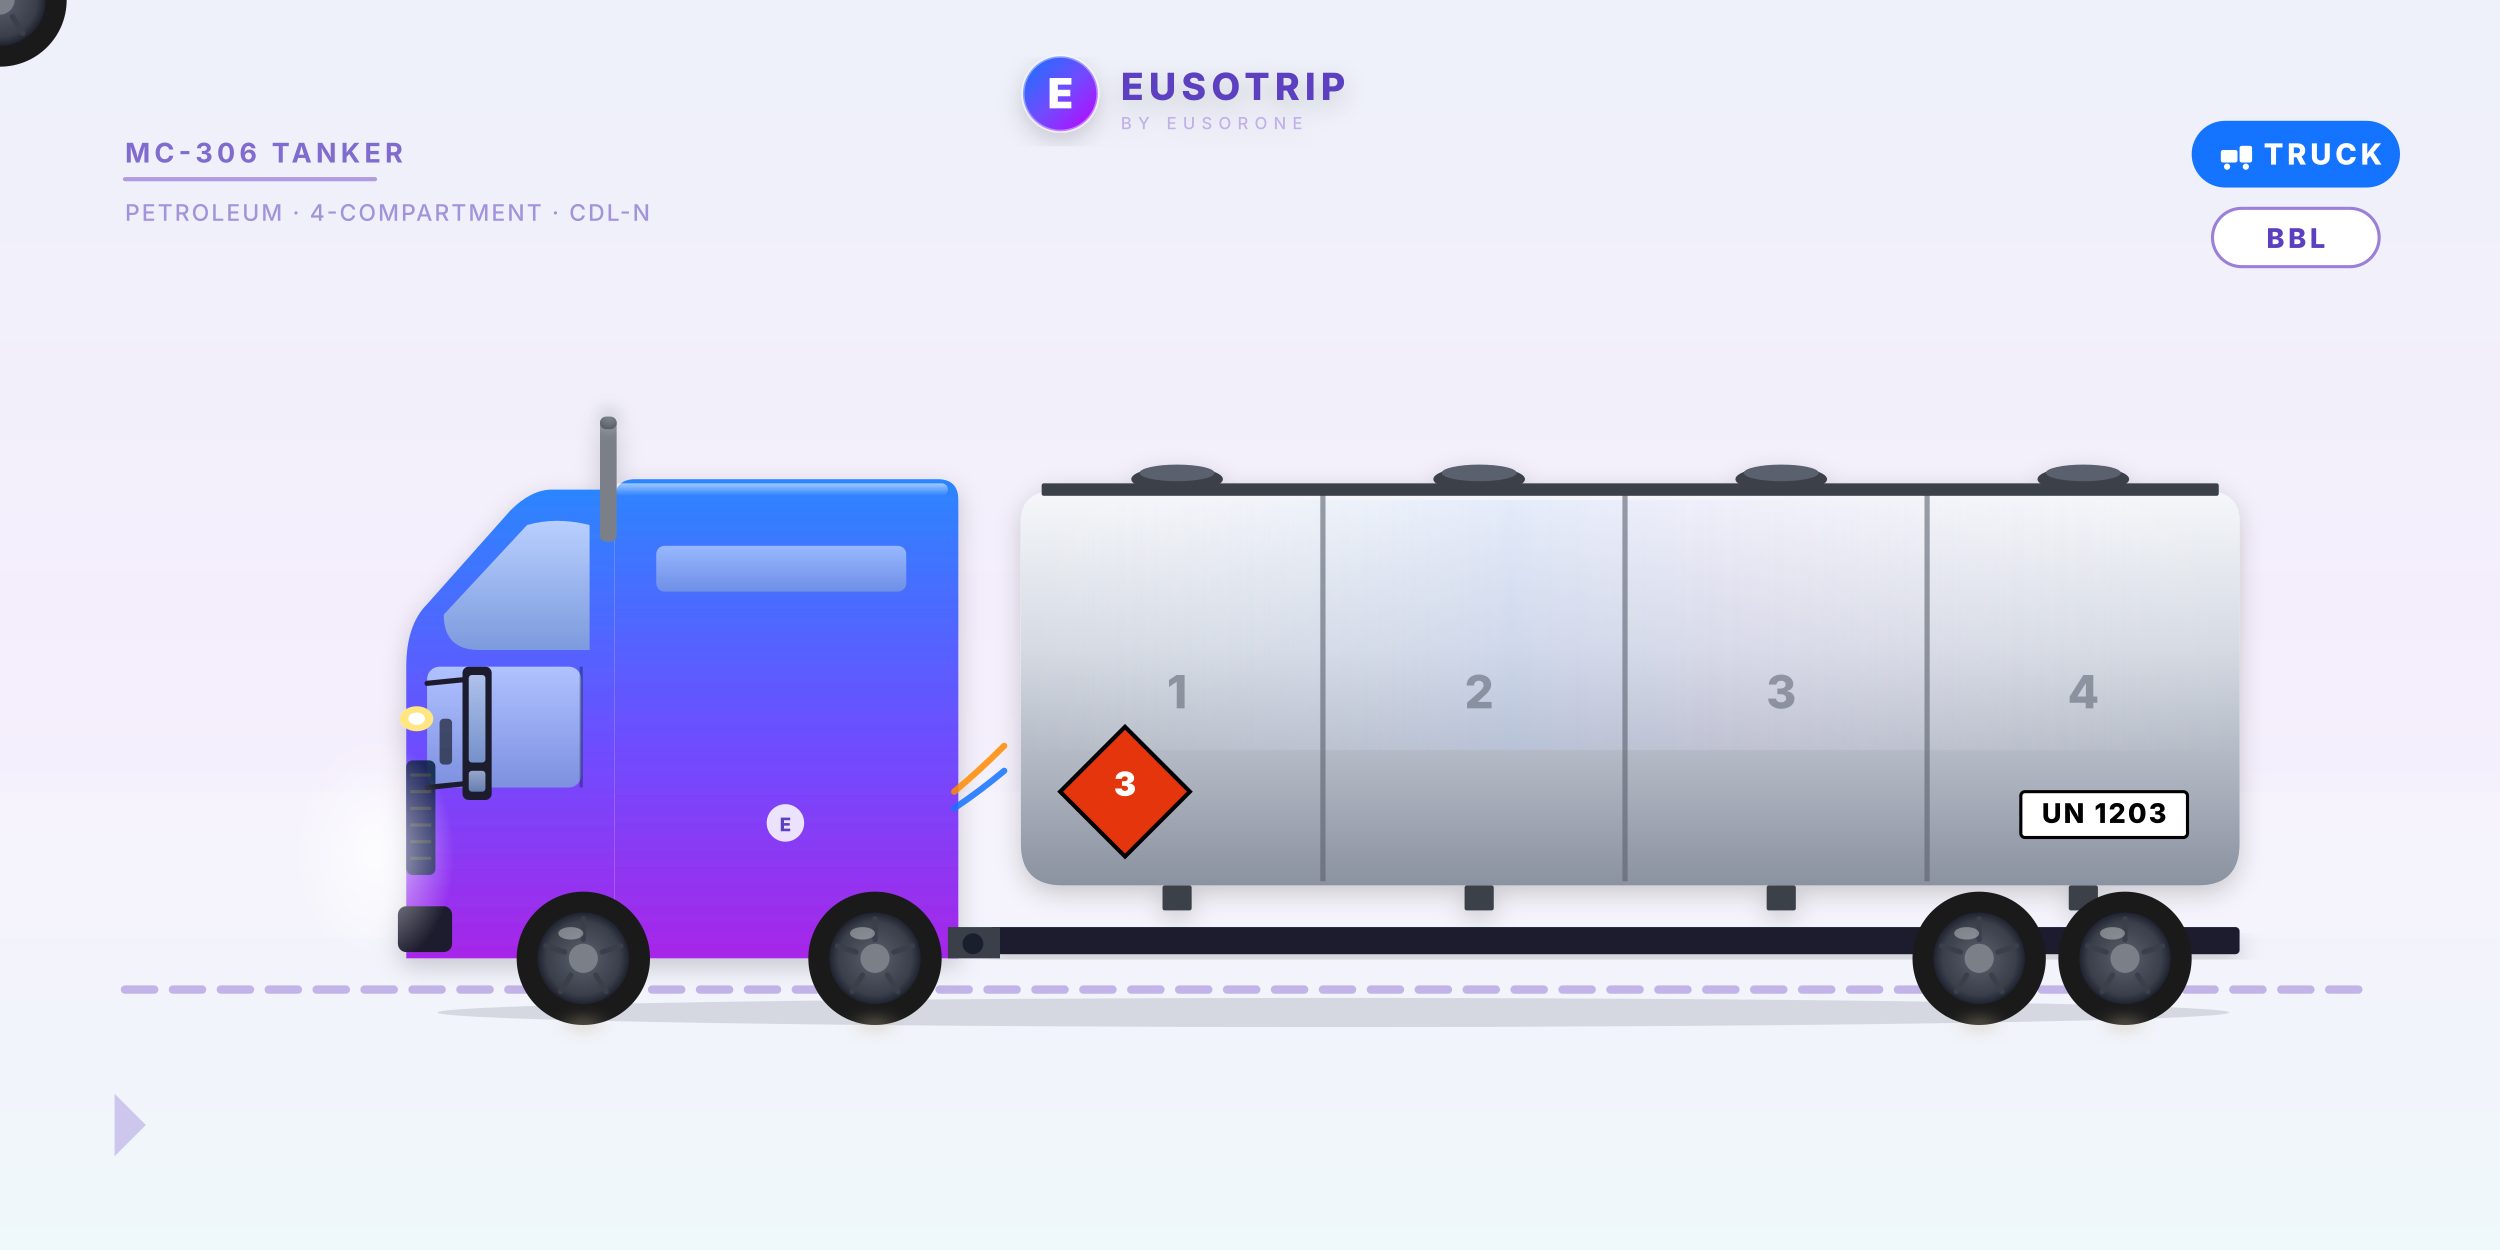
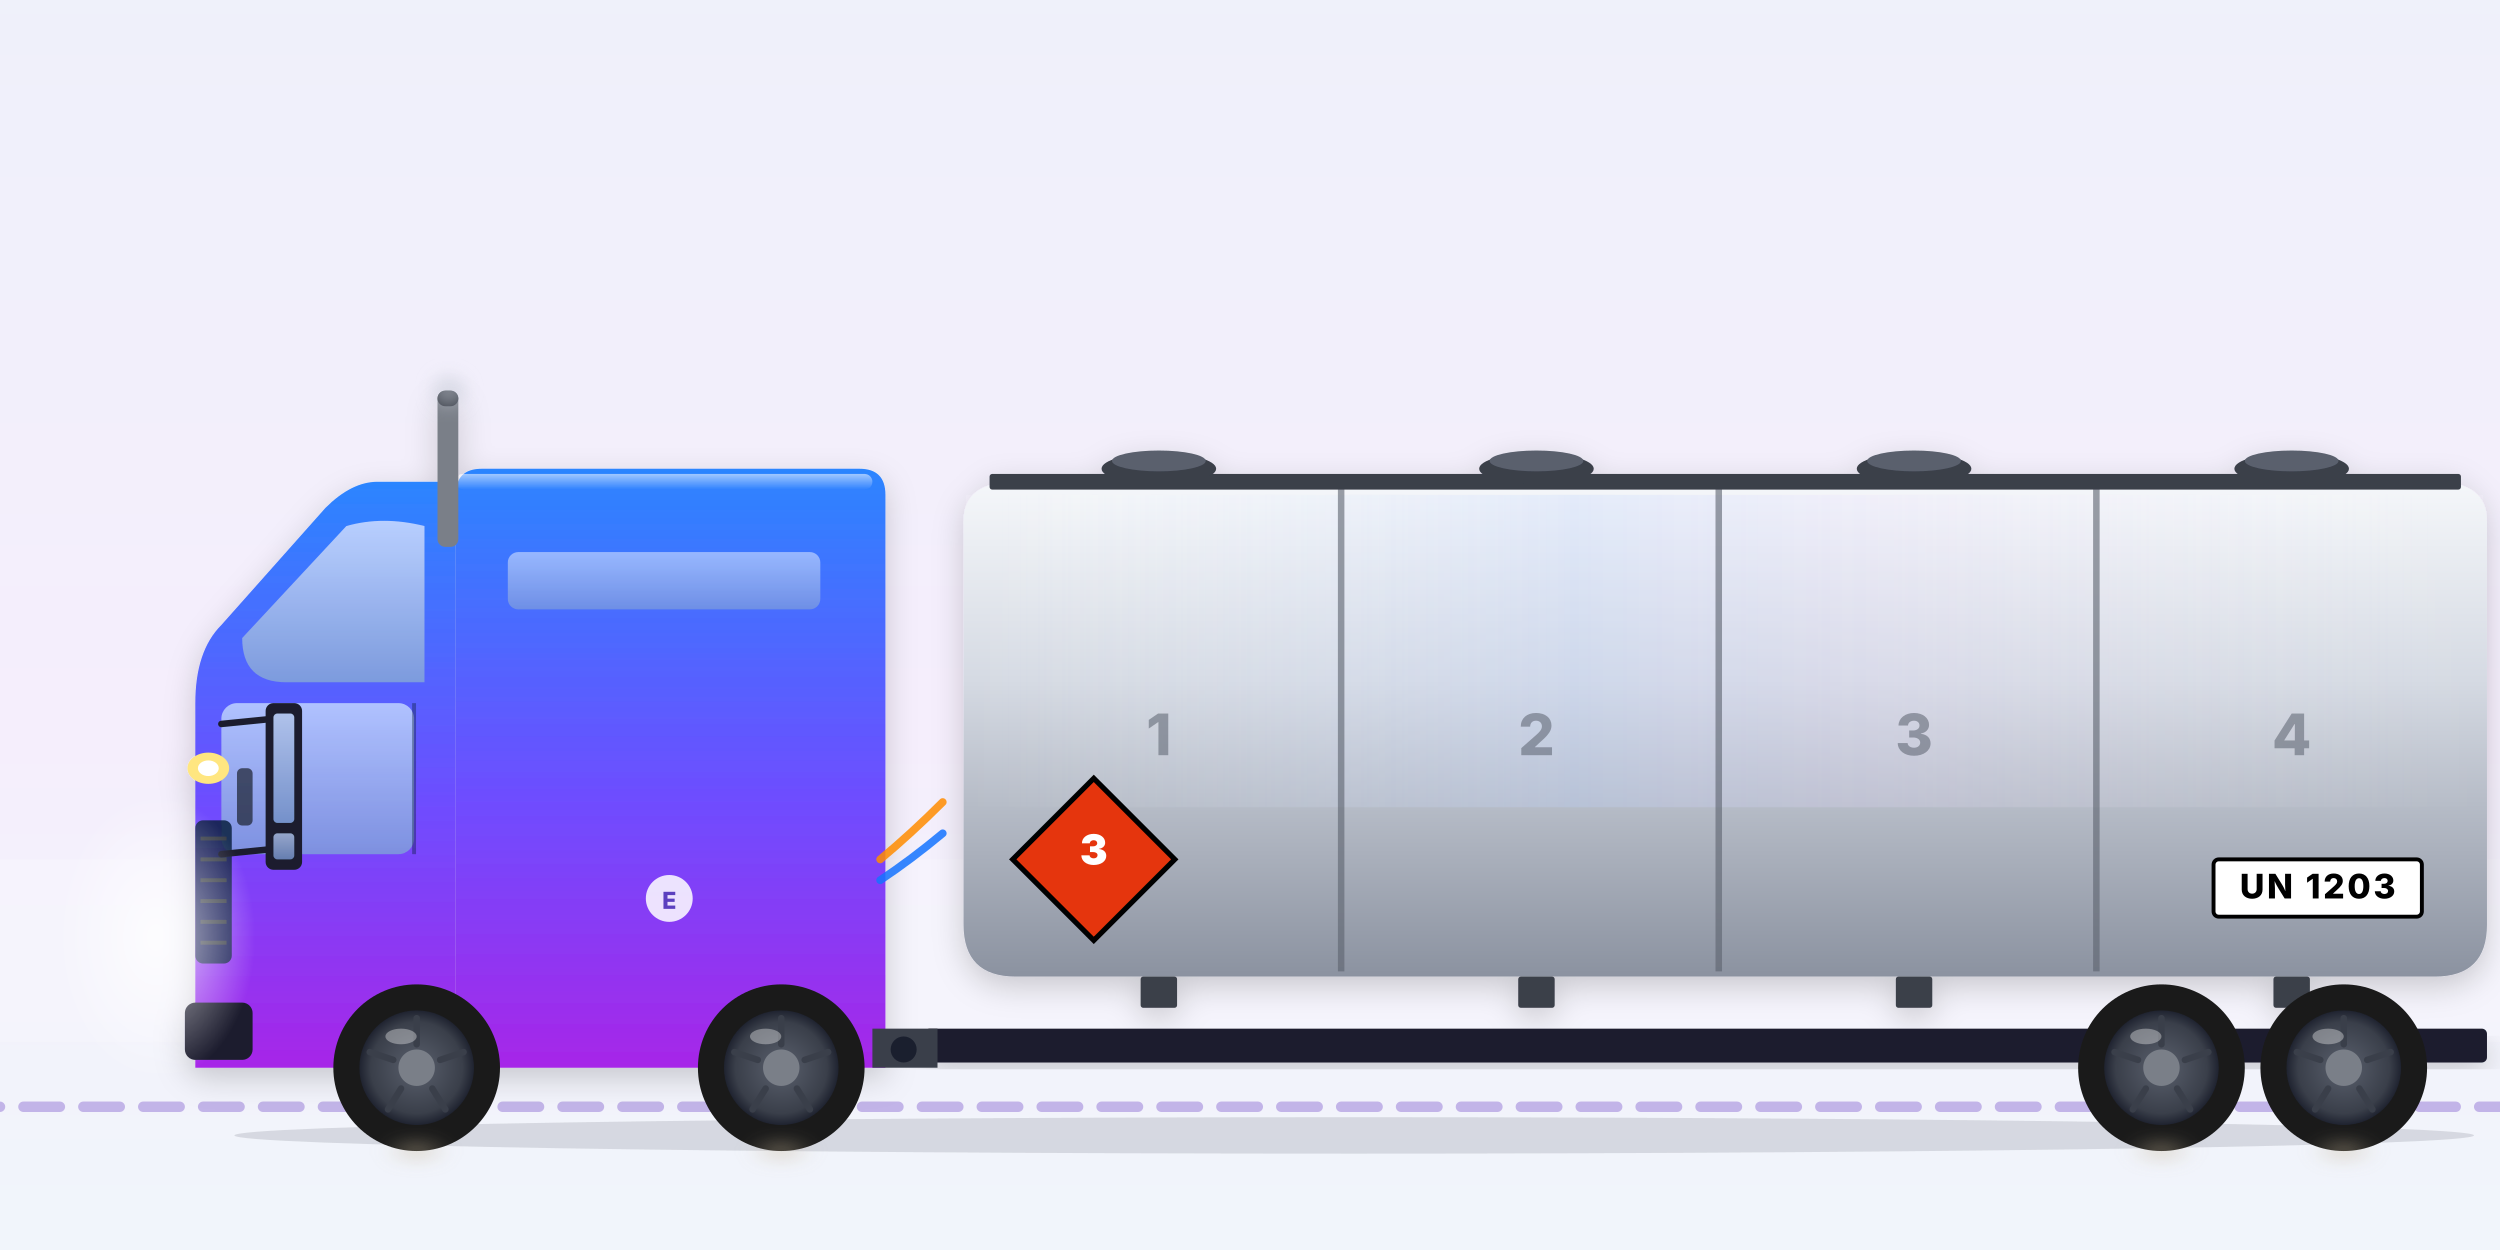
- <svg xmlns="http://www.w3.org/2000/svg" viewBox="0 0 1200 600" width="1200" height="600">
+ <svg xmlns="http://www.w3.org/2000/svg" width="1200" height="600" viewBox="0 50 1200 480" preserveAspectRatio="xMidYMid slice">
  <style>
    /* ========== CHASSIS BOB — the body floats on suspension ========== */
    .chassis-bob   { animation: chassis-bob 0.5s ease-in-out infinite; }
    @keyframes chassis-bob {
      0%, 100% { transform: translateY(0); }
      50%      { transform: translateY(-1.5px); }
    }
    .cab-sway      { animation: cab-sway 0.5s ease-in-out infinite -0.12s; }
    @keyframes cab-sway {
      0%, 100% { transform: translateY(0)    rotate(0deg); }
      50%      { transform: translateY(-0.8px) rotate(-0.15deg); }
    }
    .mudflap       { transform-origin: 1075px 440px;
                      animation: mudflap-flutter 0.42s ease-in-out infinite; }
    @keyframes mudflap-flutter {
      0%, 100% { transform: rotate(0deg)   translateX(0); }
      50%      { transform: rotate(-4deg)  translateX(0.4px); }
    }
    .streak        { animation: streak-drift 1.2s linear infinite; opacity: 0; }
    .streak.s2     { animation-delay: -0.4s; }
    .streak.s3     { animation-delay: -0.8s; }
    @keyframes streak-drift {
      0%   { transform: translateX(0);    opacity: 0; }
      15%  { opacity: 0.45; }
      85%  { opacity: 0.45; }
      100% { transform: translateX(180px); opacity: 0; }
    }
    .bow-air       { animation: bow-air-pulse 1.4s ease-in-out infinite;
                      transform-origin: 180px 410px; }
    @keyframes bow-air-pulse {
      0%, 100% { transform: scale(1)   translateX(0);   opacity: 0.18; }
      50%      { transform: scale(1.1) translateX(-3px); opacity: 0.32; }
    }
    .tire-dust     { animation: tire-dust 1.6s ease-out infinite; }
    @keyframes tire-dust {
      0%, 80%, 100% { opacity: 0; transform: translateX(0) scale(0.4); }
      8%, 18%       { opacity: 0.45; transform: translateX(0) scale(0.4); }
      35%           { opacity: 0;    transform: translateX(14px) scale(1); }
    }

    /* ========== ORIGINAL MOTION VOCAB ========== */
    .sheen        { animation: sheen-sweep 5s ease-in-out infinite;
                      transform-box: fill-box; }
    @keyframes sheen-sweep {
      0%   { transform: translateX(-220px); opacity: 0; }
      30%  { opacity: 0.5; }
      70%  { opacity: 0.5; }
      100% { transform: translateX(220px); opacity: 0; }
    }
    .wordmark     { animation: wordmark-breath 6s ease-in-out infinite; }
    @keyframes wordmark-breath {
      0%, 100% { opacity: 0.14; }
      50%      { opacity: 0.24; }
    }
    .badge-e      { transform-box: fill-box; transform-origin: center;
                      animation: badge-pulse 3.2s ease-in-out infinite; }
    @keyframes badge-pulse {
      0%, 100% { transform: scale(1);    opacity: 0.85; }
      50%      { transform: scale(1.06); opacity: 1; }
    }
    .headlight-glow { animation: headlight-pulse 4s ease-in-out infinite; }
    @keyframes headlight-pulse {
      0%, 100% { opacity: 0.85; }
      50%      { opacity: 1; }
    }
    .airlines     { animation: airlines-vibrate 0.55s ease-in-out infinite;
                      transform-box: fill-box; }
    @keyframes airlines-vibrate {
      0%, 100% { transform: translateY(0); }
      50%      { transform: translateY(0.6px); }
    }
    .chevron      { animation: chevron-pulse 2.2s ease-in-out infinite; }
    @keyframes chevron-pulse {
      0%, 100% { opacity: 0.3; }
      50%      { opacity: 0.65; }
    }
    .sky-shimmer  { animation: sky-drift 14s linear infinite;
                      transform-box: fill-box; }
    @keyframes sky-drift {
      from { transform: translateX(-40px); opacity: 0.12; }
      50%  { opacity: 0.22; }
      to   { transform: translateX(40px); opacity: 0.12; }
    }
    .ground-line  { stroke-dasharray: 14 9;
                      animation: ground-dash 1.6s linear infinite; }
    @keyframes ground-dash {
      from { stroke-dashoffset: 0; }
      to   { stroke-dashoffset: -46; }
    }
    /* ========== BRAND LOCKUP ========== */
    .brand-mark {
      transform-box: fill-box; transform-origin: center;
      animation: brand-pulse 3.6s ease-in-out infinite;
    }
    @keyframes brand-pulse {
      0%, 100% { transform: scale(1);    opacity: 0.92; }
      50%      { transform: scale(1.05); opacity: 1; }
    }
    .brand-word { animation: brand-word-breath 6s ease-in-out infinite; }
    @keyframes brand-word-breath {
      0%, 100% { opacity: 0.78; }
      50%      { opacity: 1; }
    }

    @media (prefers-reduced-motion: reduce) {
      .chassis-bob, .cab-sway, .mudflap, .streak, .bow-air, .tire-dust,
      .sheen, .wordmark, .badge-e, .headlight-glow, .airlines, .chevron,
      .sky-shimmer, .ground-line, .brand-mark, .brand-word { animation: none !important; }
    }
+   
+     /* ========== DARK-MODE OVERRIDES (2026-05-16) ========== */
+     @media (prefers-color-scheme: dark) {
+       .sky-bg          { fill: url(#skyDark) !important; }
+       .ground-line     { stroke: #5E4FC6 !important; opacity: 0.55 !important; }
+       .ground-shadow   { fill: #060912 !important; opacity: 0.55 !important; }
+       .brand-word      { fill: #C9B6FF !important; }
+       .brand-tagline   { fill: #8B7FE3 !important; }
+       .equipment-label { fill: #C9B6FF !important; }
+       .equipment-sub   { fill: #8B7FE3 !important; }
+       .equipment-rule  { stroke: #6E4DFF !important; }
+     }
  </style>
  <defs>
+     <linearGradient id="skyDark" x1="0" y1="0" x2="0" y2="1">
+       <stop offset="0%" stop-color="#0A0F1F" />
+       <stop offset="55%" stop-color="#141A2E" />
+       <stop offset="100%" stop-color="#0B0F1B" />
+     </linearGradient>
    <linearGradient id="brandIridescent" x1="0" y1="0" x2="1" y2="1">
      <stop offset="0%" stop-color="#1473FF" />
      <stop offset="50%" stop-color="#6E4DFF" />
      <stop offset="100%" stop-color="#BE01FF" />
    </linearGradient>
    <linearGradient id="sky" x1="0" y1="0" x2="0" y2="1">
      <stop offset="0%" stop-color="#EEF1FA" />
      <stop offset="55%" stop-color="#F5EEFC" />
      <stop offset="100%" stop-color="#EFF8FA" />
    </linearGradient>
    <linearGradient id="cab" x1="0" y1="0" x2="0" y2="1">
      <stop offset="0%" stop-color="#2B85FF" />
      <stop offset="55%" stop-color="#6E4DFF" />
      <stop offset="100%" stop-color="#A726E8" />
    </linearGradient>
    <linearGradient id="cabRoof" x1="0" y1="0" x2="0" y2="1">
      <stop offset="0%" stop-color="#FFFFFF" stop-opacity="0.55" />
      <stop offset="100%" stop-color="#FFFFFF" stop-opacity="0" />
    </linearGradient>
    <linearGradient id="windowGlass" x1="0" y1="0" x2="0" y2="1">
      <stop offset="0%" stop-color="#BFD3FF" />
      <stop offset="100%" stop-color="#7E9DDB" />
    </linearGradient>
    <linearGradient id="aluminumTank" x1="0" y1="0" x2="0" y2="1">
      <stop offset="0%" stop-color="#F5F7FA" />
      <stop offset="40%" stop-color="#D5DAE3" />
      <stop offset="100%" stop-color="#8B92A0" />
    </linearGradient>
    <linearGradient id="aluminumSheen" x1="0" y1="0" x2="1" y2="0">
      <stop offset="0%" stop-color="#FFFFFF" stop-opacity="0" />
      <stop offset="40%" stop-color="#BFD3FF" stop-opacity="0.4" />
      <stop offset="60%" stop-color="#E8DCFF" stop-opacity="0.3" />
      <stop offset="100%" stop-color="#FFFFFF" stop-opacity="0" />
    </linearGradient>
    <radialGradient id="rim" cx="0.5" cy="0.5" r="0.5">
      <stop offset="0%" stop-color="#5A606D" />
      <stop offset="80%" stop-color="#3A3F4A" />
      <stop offset="100%" stop-color="#1F2330" />
    </radialGradient>
    <filter id="rigShadow" x="-10%" y="-10%" width="120%" height="130%">
      <feGaussianBlur in="SourceAlpha" stdDeviation="6" />
      <feOffset dx="0" dy="4" result="offsetBlur" />
      <feComponentTransfer>
        <feFuncA type="linear" slope="0.18" />
      </feComponentTransfer>
      <feMerge>
        <feMergeNode />
        <feMergeNode in="SourceGraphic" />
      </feMerge>
    </filter>
    <linearGradient id="bowHazeGrad" x1="0" y1="0" x2="0" y2="1">
      <stop offset="0%" stop-color="#FFFFFF" stop-opacity="0.75" />
      <stop offset="100%" stop-color="#FFFFFF" stop-opacity="0" />
    </linearGradient>
    <radialGradient id="bowHaze" cx="0.5" cy="0.5" r="0.5">
      <stop offset="0%" stop-color="#FFFFFF" stop-opacity="0.75" />
      <stop offset="100%" stop-color="#FFFFFF" stop-opacity="0" />
    </radialGradient>
    <radialGradient id="dustCloud" cx="0.5" cy="0.5" r="0.5">
      <stop offset="0%" stop-color="#C8B89A" stop-opacity="0.55" />
      <stop offset="100%" stop-color="#C8B89A" stop-opacity="0" />
    </radialGradient>
    <filter id="softBlur" x="-50%" y="-50%" width="200%" height="200%">
      <feGaussianBlur stdDeviation="3" />
    </filter>
  </defs>
  <g class="chassis-bob">
-     <rect width="1200" height="600" fill="url(#sky)" />
+     <rect class="sky-bg" width="1200" height="600" fill="url(#sky)" />
    <rect x="0" y="380" width="1200" height="70" fill="#FFFFFF" opacity="0.18" />
    <line x1="60" y1="475" x2="1140" y2="475" stroke="#9B7FD9" stroke-width="4" stroke-dasharray="14 9" stroke-linecap="round" opacity="0.55" />
    <ellipse cx="640" cy="486" rx="430" ry="7" fill="#1A1F2E" opacity="0.13" />
    <g filter="url(#rigShadow)">
      <path d="M 460 250 L 460 460 L 295 460 L 295 240 Q 295 230 305 230 L 450 230 Q 460 230 460 240 Z" fill="url(#cab)" />
      <path d="M 295 240 L 295 460 L 195 460 L 195 320 Q 195 300 205 290 L 245 245 Q 255 235 265 235 L 290 235 Q 295 235 295 240 Z" fill="url(#cab)" />
      <rect x="295" y="232" width="160" height="6" rx="3" fill="url(#cabRoof)" />
      <path d="M 283 252 Q 267 248 253 252 L 213 295 Q 213 312 230 312 L 283 312 Z" fill="url(#windowGlass)" opacity="0.95" />
      <rect x="205" y="320" width="74" height="58" rx="6" fill="url(#windowGlass)" opacity="0.85" />
      <line x1="279" y1="320" x2="279" y2="378" stroke="#0A1F3F" stroke-width="1.5" opacity="0.4" />
      <rect x="315" y="262" width="120" height="22" rx="4" fill="url(#windowGlass)" opacity="0.7" />
      <rect x="211" y="345" width="6" height="22" rx="2" fill="#1A1F2E" opacity="0.7" />
      <ellipse cx="200" cy="345" rx="8" ry="6" fill="#FFE680" />
      <ellipse cx="200" cy="345" rx="4" ry="3" fill="#FFFFFF" />
      <rect x="195" y="365" width="14" height="55" rx="3" fill="#0A1F3F" opacity="0.85" />
      <g stroke="#3A3F4A" stroke-width="1.5">
        <line x1="197" y1="372" x2="207" y2="372" />
        <line x1="197" y1="380" x2="207" y2="380" />
        <line x1="197" y1="388" x2="207" y2="388" />
        <line x1="197" y1="396" x2="207" y2="396" />
        <line x1="197" y1="404" x2="207" y2="404" />
        <line x1="197" y1="412" x2="207" y2="412" />
      </g>
      <rect x="191" y="435" width="26" height="22" rx="4" fill="#1A1F2E" />
      <rect x="271" y="438" width="22" height="20" rx="2" fill="#1A1F2E" opacity="0.85" />
      <line x1="205" y1="328" x2="225" y2="326" stroke="#1A1F2E" stroke-width="2.5" stroke-linecap="round" />
      <line x1="205" y1="378" x2="225" y2="376" stroke="#1A1F2E" stroke-width="2.5" stroke-linecap="round" />
      <rect x="222" y="320" width="14" height="64" rx="3" fill="#1A1F2E" />
      <rect x="225" y="324" width="8" height="42" rx="1.5" fill="url(#windowGlass)" opacity="0.9" />
      <rect x="225" y="370" width="8" height="10" rx="1.5" fill="url(#windowGlass)" opacity="0.75" />
      <rect x="288" y="200" width="8" height="60" rx="3" fill="#7A7F88" />
      <rect x="288" y="200" width="8" height="6" rx="3" fill="#3A3F4A" />
      <circle cx="377" cy="395" r="9" fill="#FFFFFF" opacity="0.85" />
      <text x="377" y="399" text-anchor="middle" font-family="Inter, system-ui, sans-serif" font-weight="800" font-size="9" fill="#5B3FBF">E</text>
    </g>
    <g filter="url(#rigShadow)">
      <path d="M 490 250 Q 490 235 510 235 L 1055 235 Q 1075 235 1075 250 L 1075 405 Q 1075 425 1055 425 L 510 425 Q 490 425 490 405 Z" fill="url(#aluminumTank)" />
      <rect x="490" y="240" width="585" height="120" fill="url(#aluminumSheen)" opacity="0.7" />
      <g stroke="#5A606D" stroke-width="2.5" opacity="0.6">
        <line x1="635" y1="237" x2="635" y2="423" />
        <line x1="780" y1="237" x2="780" y2="423" />
        <line x1="925" y1="237" x2="925" y2="423" />
      </g>
      <rect x="500" y="232" width="565" height="6" rx="1" fill="#3A3F4A" />
      <g>
        <ellipse cx="565" cy="230" rx="22" ry="6" fill="#3A3F4A" />
        <ellipse cx="565" cy="227" rx="18" ry="4" fill="#5A606D" />
        <ellipse cx="710" cy="230" rx="22" ry="6" fill="#3A3F4A" />
        <ellipse cx="710" cy="227" rx="18" ry="4" fill="#5A606D" />
        <ellipse cx="855" cy="230" rx="22" ry="6" fill="#3A3F4A" />
        <ellipse cx="855" cy="227" rx="18" ry="4" fill="#5A606D" />
        <ellipse cx="1000" cy="230" rx="22" ry="6" fill="#3A3F4A" />
        <ellipse cx="1000" cy="227" rx="18" ry="4" fill="#5A606D" />
      </g>
      <g font-family="Inter, system-ui, sans-serif" font-weight="800" font-size="22" fill="#5A606D" opacity="0.55" text-anchor="middle">
        <text x="565" y="340">1</text>
        <text x="710" y="340">2</text>
        <text x="855" y="340">3</text>
        <text x="1000" y="340">4</text>
      </g>
      <g fill="#3A3F4A">
        <rect x="558" y="425" width="14" height="12" rx="1" />
        <rect x="703" y="425" width="14" height="12" rx="1" />
        <rect x="848" y="425" width="14" height="12" rx="1" />
        <rect x="993" y="425" width="14" height="12" rx="1" />
      </g>
      <g transform="translate(540 380) rotate(45)">
        <rect x="-22" y="-22" width="44" height="44" fill="#E5350D" stroke="#000000" stroke-width="2" />
        <g transform="rotate(-45)">
          <text y="2" text-anchor="middle" font-family="Inter, system-ui, sans-serif" font-weight="900" font-size="16" fill="#FFFFFF">3</text>
        </g>
      </g>
      <g>
        <rect x="970" y="380" width="80" height="22" rx="2" fill="#FFFFFF" stroke="#000000" stroke-width="1.5" />
        <text x="1010" y="395" text-anchor="middle" font-family="Inter, system-ui, sans-serif" font-weight="800" font-size="13" fill="#000000" letter-spacing="1">UN 1203</text>
      </g>
    </g>
    <g filter="url(#rigShadow)">
      <rect x="475" y="445" width="600" height="13" rx="2" fill="#1A1F2E" />
    </g>
    <rect x="455" y="445" width="25" height="15" fill="#3A3F4A" />
    <circle cx="467" cy="453" r="5" fill="#1A1F2E" />
  </g>
  <g id="wheelGroup">
    <circle cx="0" cy="0" r="32" fill="#1A1A1A" />
    <circle cx="0" cy="0" r="22" fill="url(#rim)" />
    <circle cx="0" cy="0" r="7" fill="#7A7F88" />
    <g stroke="#3A3F4A" stroke-width="2.5" stroke-linecap="round">
      <line x1="0" y1="-19" x2="0" y2="-9" />
      <line x1="18" y1="-6" x2="9" y2="-3" />
      <line x1="11" y1="16" x2="6" y2="8" />
      <line x1="-11" y1="16" x2="-6" y2="8" />
      <line x1="-18" y1="-6" x2="-9" y2="-3" />
    </g>
    <ellipse cx="-6" cy="-12" rx="6" ry="3" fill="#FFFFFF" opacity="0.35" />
  </g>
  <g transform="translate(420 460)">
    <g>
      <use href="#wheelGroup" />
      <animateTransform attributeName="transform" type="rotate" from="0" to="-360" dur="1.6s" repeatCount="indefinite" />
    </g>
  </g>
  <g transform="translate(280 460)">
    <g>
      <use href="#wheelGroup" />
      <animateTransform attributeName="transform" type="rotate" from="0" to="-360" dur="1.6s" repeatCount="indefinite" />
    </g>
  </g>
  <g transform="translate(950 460)">
    <g>
      <use href="#wheelGroup" />
      <animateTransform attributeName="transform" type="rotate" from="0" to="-360" dur="1.6s" repeatCount="indefinite" />
    </g>
  </g>
  <g transform="translate(1020 460)">
    <g>
      <use href="#wheelGroup" />
      <animateTransform attributeName="transform" type="rotate" from="0" to="-360" dur="1.6s" repeatCount="indefinite" />
    </g>
  </g>
  <path d="M 458 380 Q 470 370 482 358" stroke="#FF8C00" stroke-width="3" fill="none" stroke-linecap="round" opacity="0.85" />
  <path d="M 458 388 Q 470 380 482 370" stroke="#1473FF" stroke-width="3" fill="none" stroke-linecap="round" opacity="0.85" />
-   <g>
-     <rect x="1052" y="58" width="100" height="32" rx="16" ry="16" fill="#1473FF" />
-     <g transform="translate(1066 70)" fill="#FFFFFF">
-       <rect x="0" y="2" width="8" height="6" rx="1" />
-       <rect x="9" y="0" width="6" height="8" rx="1" />
-       <circle cx="3" cy="10" r="1.5" />
-       <circle cx="12" cy="10" r="1.5" />
-     </g>
-     <text x="1115" y="79" text-anchor="middle" font-family="Inter, system-ui, sans-serif" font-weight="800" font-size="14" letter-spacing="1.8" fill="#FFFFFF">TRUCK</text>
-   </g>
-   <g>
-     <rect x="1062" y="100" width="80" height="28" rx="14" ry="14" fill="#FFFFFF" stroke="#9B7FD9" stroke-width="1.5" />
-     <text x="1102" y="119" text-anchor="middle" font-family="Inter, system-ui, sans-serif" font-weight="800" font-size="13" letter-spacing="1.8" fill="#5B3FBF">BBL</text>
-   </g>
  <g opacity="0.75">
-     <text x="60" y="78" font-family="Inter, system-ui, sans-serif" font-weight="700" font-size="13" letter-spacing="2" fill="#5B3FBF">MC-306 TANKER</text>
-     <line x1="60" y1="86" x2="180" y2="86" stroke="#9B7FD9" stroke-width="2" stroke-linecap="round" />
-     <text x="60" y="106" font-family="Inter, system-ui, sans-serif" font-weight="500" font-size="11" letter-spacing="1" fill="#5B3FBF" opacity="0.7">PETROLEUM · 4-COMPARTMENT · CDL-N</text>
-   </g>
-   <g opacity="0.4">
-     <path d="M 70 540 L 55 525 L 55 555 Z" fill="#9B7FD9" />
  </g>
  <g stroke="#9B7FD9" stroke-width="2.5" stroke-linecap="round" opacity="0.5">
    <line class="streak" x1="1090" y1="445" x2="1145" y2="445" />
    <line class="streak s2" x1="1085" y1="455" x2="1150" y2="455" />
    <line class="streak s3" x1="1095" y1="468" x2="1145" y2="468" />
  </g>
  <ellipse class="bow-air" cx="180" cy="410" rx="38" ry="55" fill="url(#bowHaze)" />
  <g filter="url(#softBlur)" opacity="0.5">
    <circle cx="292" cy="200" r="6" fill="#C8CDD8">
      <animate attributeName="cy" from="200" to="120" dur="2.6s" repeatCount="indefinite" />
      <animate attributeName="r" from="6" to="14" dur="2.6s" repeatCount="indefinite" />
      <animate attributeName="opacity" values="0;0.55;0.55;0" keyTimes="0;0.15;0.7;1" dur="2.6s" repeatCount="indefinite" />
    </circle>
    <circle cx="294" cy="200" r="5" fill="#C8CDD8">
      <animate attributeName="cy" from="200" to="120" dur="2.6s" begin="-0.9s" repeatCount="indefinite" />
      <animate attributeName="r" from="5" to="12" dur="2.6s" begin="-0.9s" repeatCount="indefinite" />
      <animate attributeName="opacity" values="0;0.55;0.55;0" keyTimes="0;0.15;0.7;1" dur="2.6s" begin="-0.9s" repeatCount="indefinite" />
    </circle>
    <circle cx="290" cy="200" r="4" fill="#C8CDD8">
      <animate attributeName="cy" from="200" to="120" dur="2.6s" begin="-1.7s" repeatCount="indefinite" />
      <animate attributeName="r" from="4" to="10" dur="2.6s" begin="-1.7s" repeatCount="indefinite" />
      <animate attributeName="opacity" values="0;0.55;0.55;0" keyTimes="0;0.15;0.7;1" dur="2.6s" begin="-1.7s" repeatCount="indefinite" />
    </circle>
  </g>
  <g filter="url(#softBlur)">
    <ellipse class="tire-dust" cx="420.0" cy="492.0" rx="14" ry="5" fill="url(#dustCloud)" />
    <ellipse class="tire-dust" cx="280.0" cy="492.0" rx="14" ry="5" fill="url(#dustCloud)" style="animation-delay:-0.4s" />
    <ellipse class="tire-dust" cx="950.0" cy="492.0" rx="14" ry="5" fill="url(#dustCloud)" style="animation-delay:-0.7s" />
    <ellipse class="tire-dust" cx="1020.0" cy="492.0" rx="14" ry="5" fill="url(#dustCloud)" style="animation-delay:-1.1s" />
  </g>
-   <g class="brand-lockup" filter="url(#rigShadow)" transform="translate(490 26)">
-     <g class="brand-mark">
-       <circle cx="19" cy="19" r="18" fill="url(#brandIridescent)" />
-       <circle cx="19" cy="19" r="18" fill="none" stroke="#FFFFFF" stroke-width="1.5" opacity="0.4" />
-       <text x="19" y="26" text-anchor="middle" font-family="Inter, system-ui, sans-serif" font-weight="900" font-size="20" fill="#FFFFFF" letter-spacing="-1">E</text>
-     </g>
-     <text class="brand-word" x="48" y="22" font-family="Inter, system-ui, sans-serif" font-weight="800" font-size="18" letter-spacing="2.5" fill="#5B3FBF">EUSOTRIP</text>
-     <text x="48" y="36" font-family="Inter, system-ui, sans-serif" font-weight="500" font-size="8" letter-spacing="3" fill="#9B7FD9" opacity="0.55">BY EUSORONE</text>
-   </g>
</svg>
